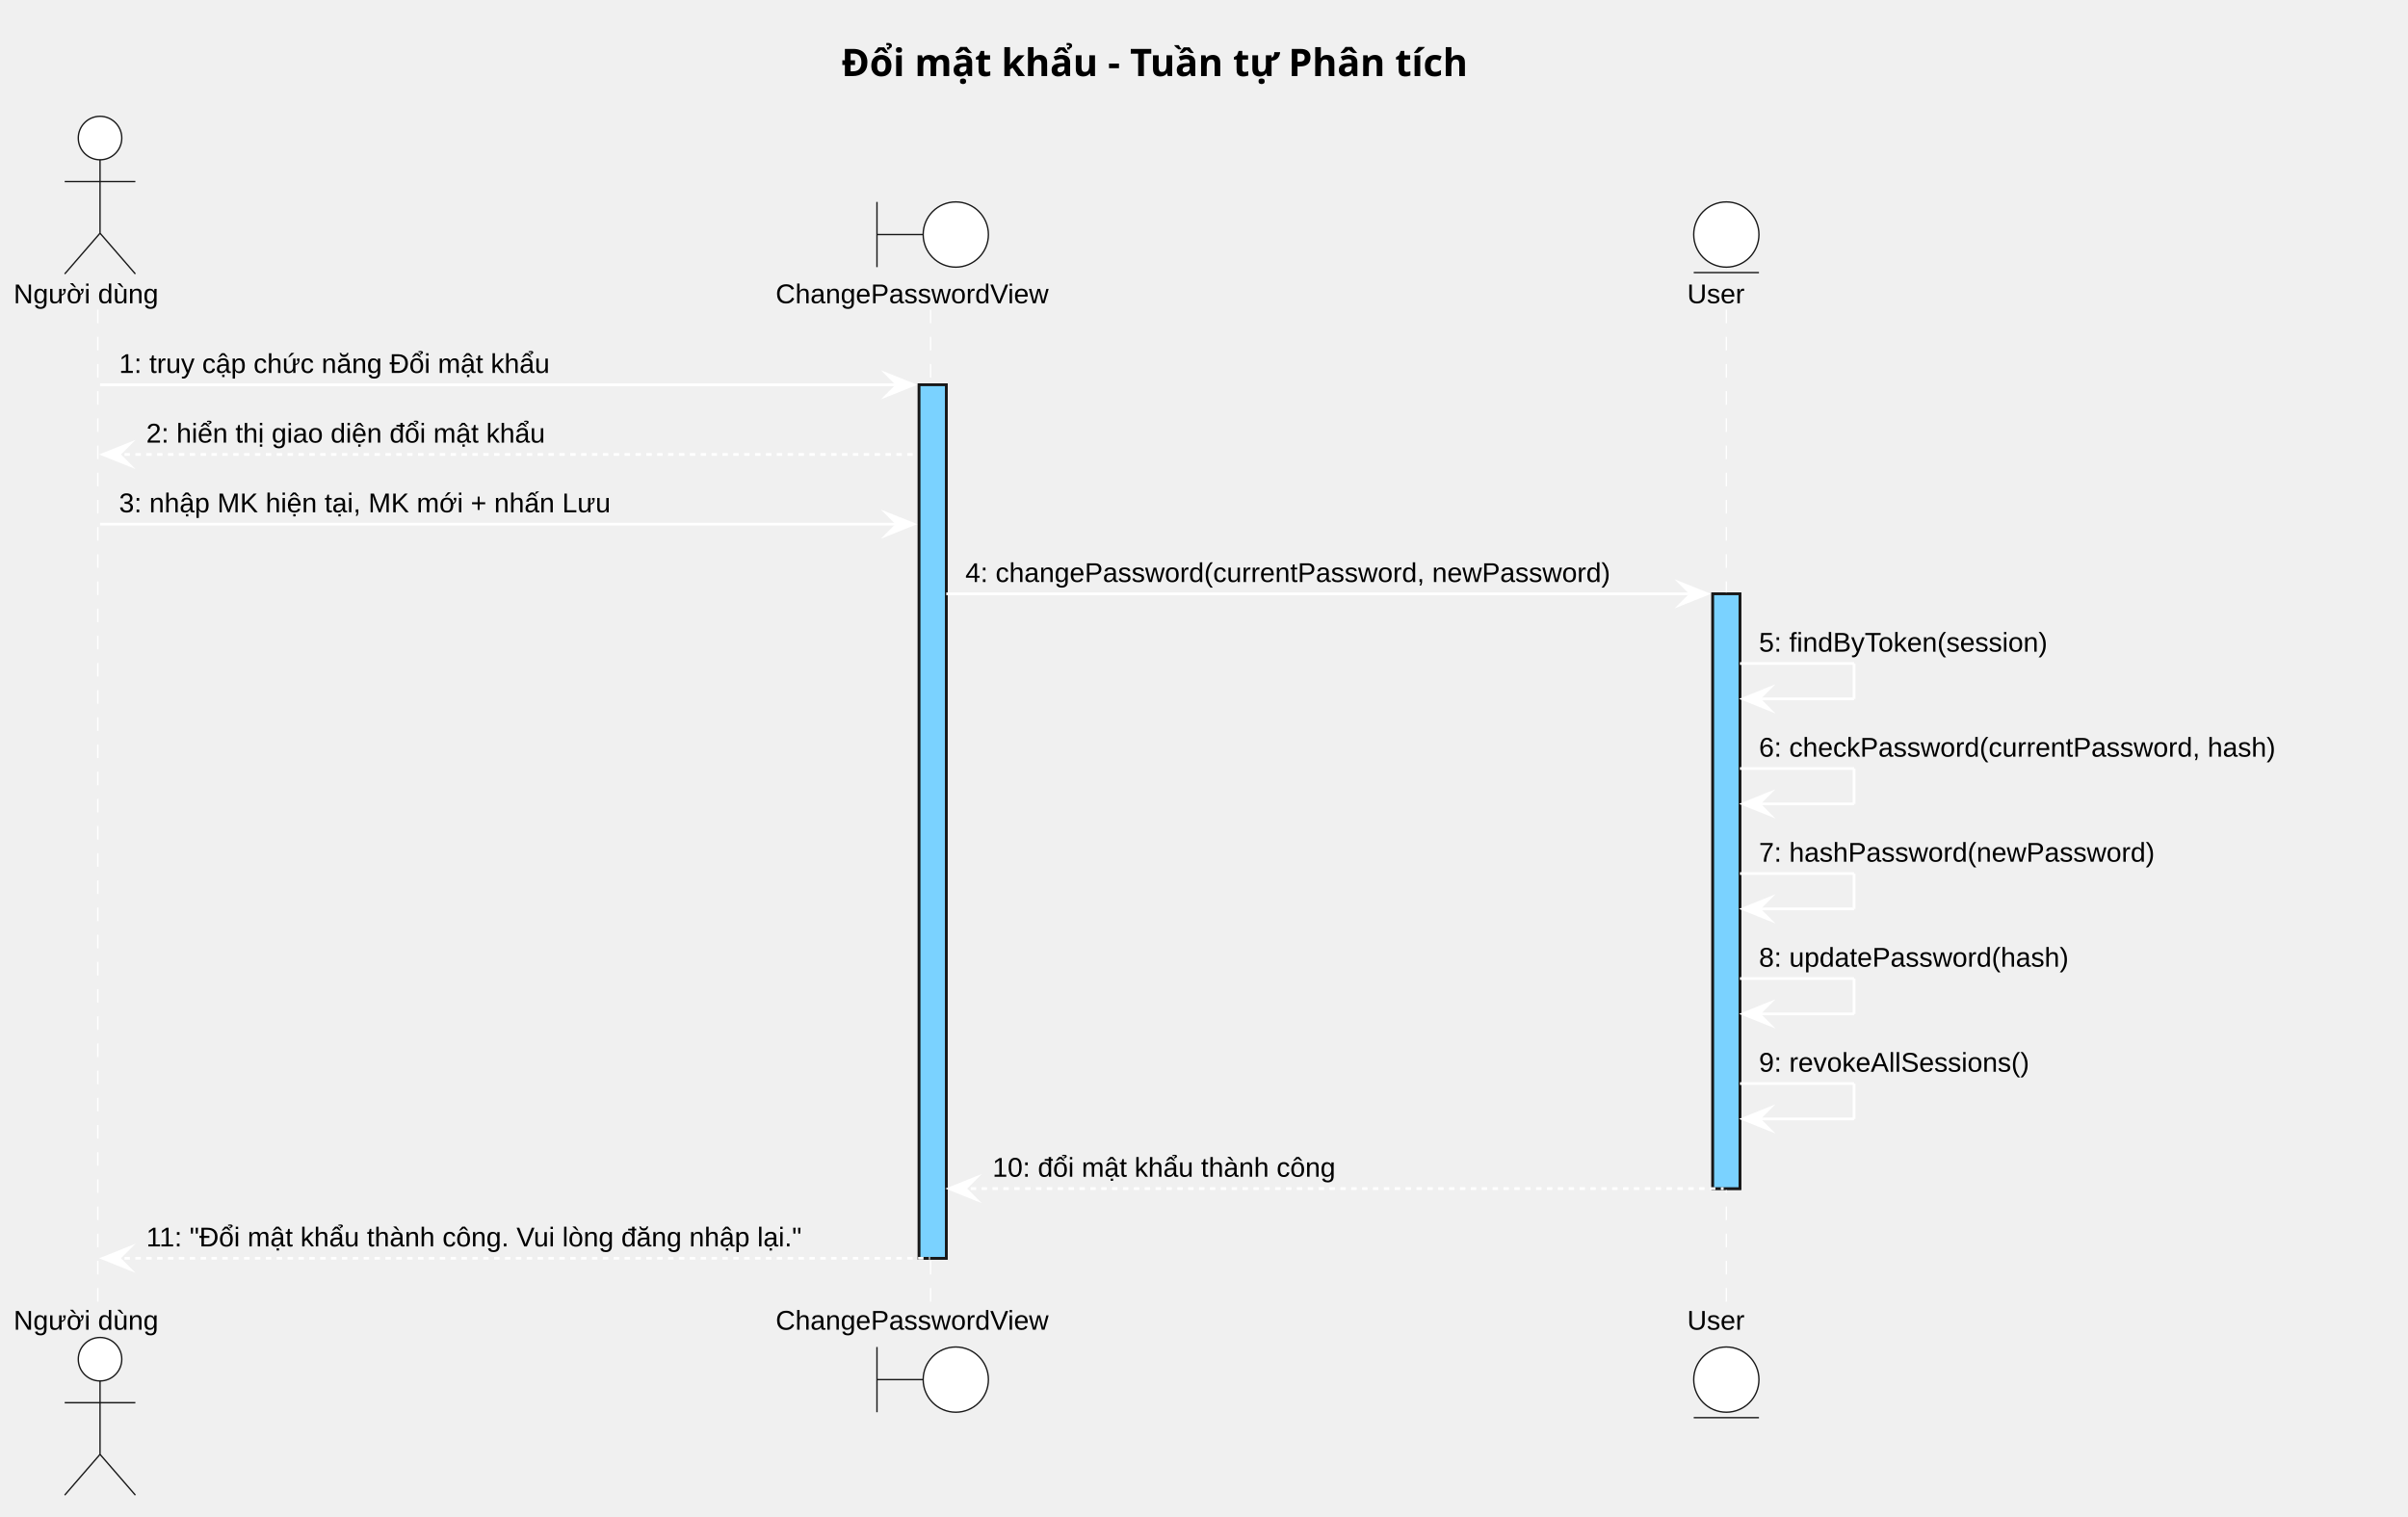
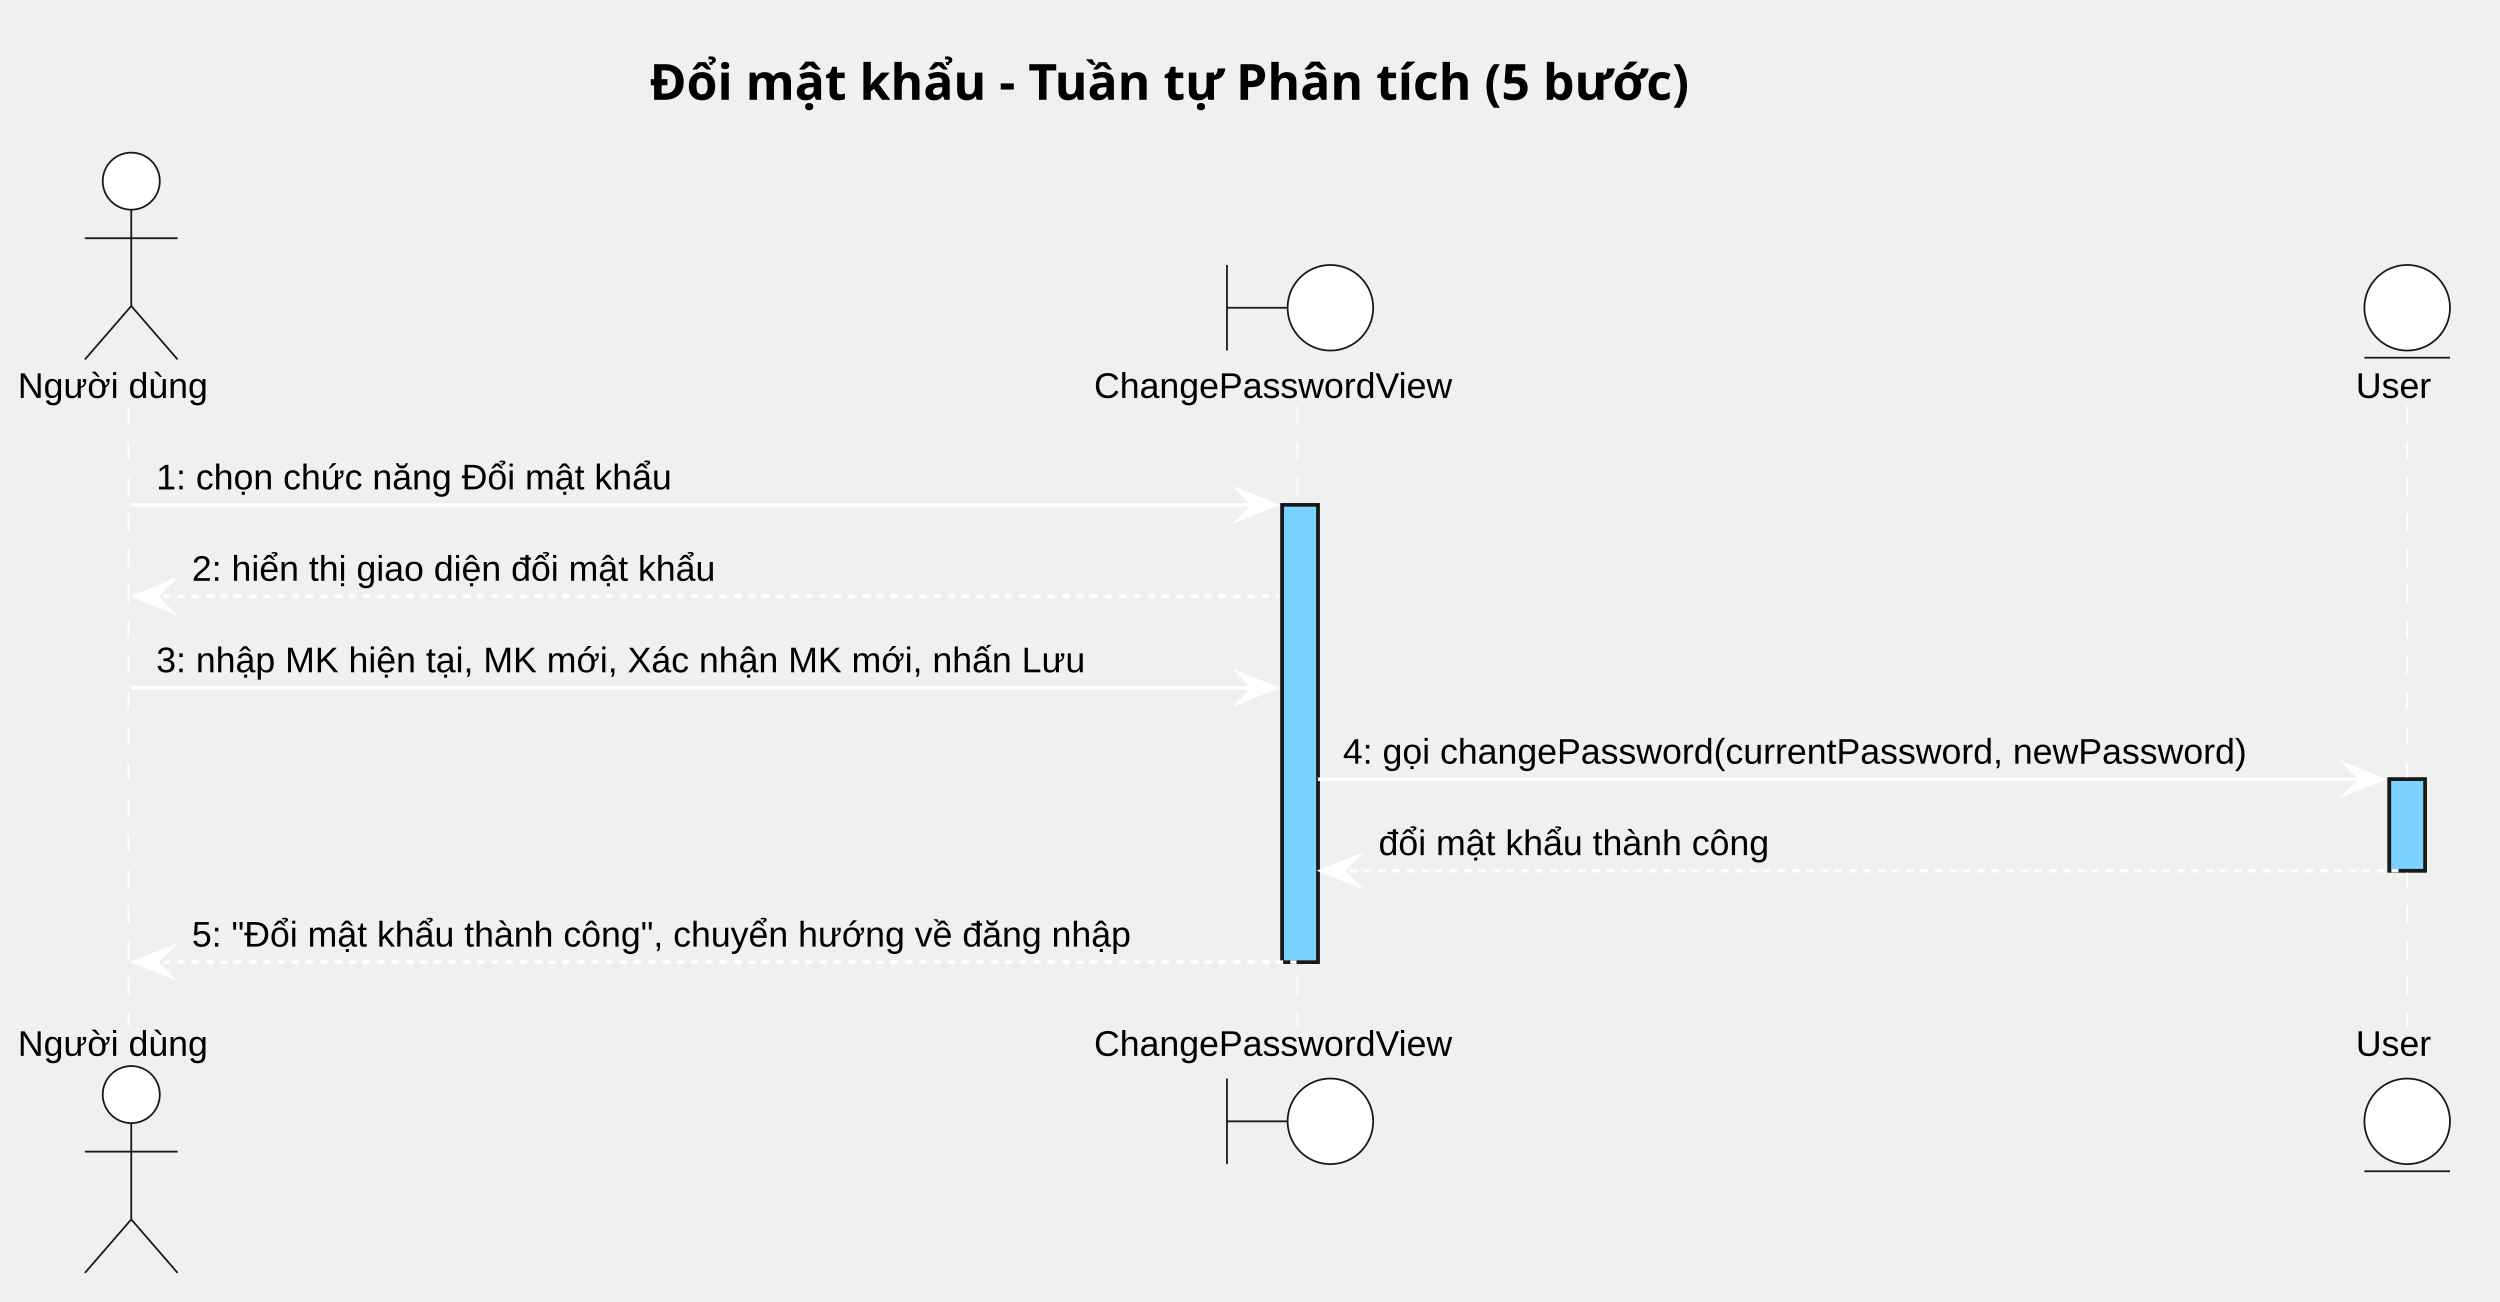
- <svg xmlns="http://www.w3.org/2000/svg" contentStyleType="text/css" data-diagram-type="SEQUENCE" height="558px" preserveAspectRatio="none" style="width:886px;height:558px;background:#FFFFFF;" version="1.1" viewBox="0 0 886 558" width="886px" zoomAndPan="magnify">
+ <svg xmlns="http://www.w3.org/2000/svg" contentStyleType="text/css" data-diagram-type="SEQUENCE" height="365px" preserveAspectRatio="none" style="width:701px;height:365px;background:#FFFFFF;" version="1.1" viewBox="0 0 701 365" width="701px" zoomAndPan="magnify">
  <defs />
  <g>
    <g class="title" data-source-line="22">
-       <text fill="#000000" font-family="sans-serif" font-size="14" font-weight="700" lengthAdjust="spacing" textLength="260.483" x="309.601" y="27.995">Đổi mật khẩu - Tuần tự Phân tích</text>
+       <text fill="#000000" font-family="sans-serif" font-size="14" font-weight="700" lengthAdjust="spacing" textLength="330.675" x="182.151" y="27.995">Đổi mật khẩu - Tuần tự Phân tích (5 bước)</text>
    </g>
    <g>
-       <rect fill="#7AD2FF" height="321.406" style="stroke:#181818;stroke-width:1;" width="10" x="338.174" y="141.578" />
+       <rect fill="#7AD2FF" height="128.203" style="stroke:#181818;stroke-width:1;" width="10" x="359.541" y="141.578" />
    </g>
    <g>
-       <rect fill="#7AD2FF" height="218.844" style="stroke:#181818;stroke-width:1;" width="10" x="630.187" y="218.5" />
+       <rect fill="#7AD2FF" height="25.641" style="stroke:#181818;stroke-width:1;" width="10" x="669.977" y="218.5" />
    </g>
-     <g class="participant-lifeline" data-entity-uid="part1" data-qualified-name="ND" data-source-line="24" id="part1-lifeline">
+     <g class="participant-lifeline" data-entity-uid="part1" data-qualified-name="Actor" data-source-line="24" id="part1-lifeline">
      <g>
-         <rect fill="#000000" fill-opacity="0" height="367.047" width="8" x="32.806" y="113.938" />
-         <line style="stroke:#FFFFFF;stroke-width:0.5;stroke-dasharray:5,5;" x1="36" x2="36" y1="113.938" y2="480.984" />
+         <rect fill="#000000" fill-opacity="0" height="173.844" width="8" x="32.806" y="113.938" />
+         <line style="stroke:#FFFFFF;stroke-width:0.5;stroke-dasharray:5,5;" x1="36" x2="36" y1="113.938" y2="287.781" />
      </g>
    </g>
    <g class="participant-lifeline" data-entity-uid="part2" data-qualified-name="B1" data-source-line="25" id="part2-lifeline">
      <g>
-         <rect fill="#000000" fill-opacity="0" height="367.047" width="8" x="339.174" y="113.938" />
-         <line style="stroke:#FFFFFF;stroke-width:0.5;stroke-dasharray:5,5;" x1="342.389" x2="342.389" y1="113.938" y2="480.984" />
+         <rect fill="#000000" fill-opacity="0" height="173.844" width="8" x="360.541" y="113.938" />
+         <line style="stroke:#FFFFFF;stroke-width:0.5;stroke-dasharray:5,5;" x1="363.756" x2="363.756" y1="113.938" y2="287.781" />
      </g>
    </g>
    <g class="participant-lifeline" data-entity-uid="part3" data-qualified-name="E1" data-source-line="26" id="part3-lifeline">
      <g>
-         <rect fill="#000000" fill-opacity="0" height="367.047" width="8" x="631.187" y="113.938" />
-         <line style="stroke:#FFFFFF;stroke-width:0.5;stroke-dasharray:5,5;" x1="635.187" x2="635.187" y1="113.938" y2="480.984" />
+         <rect fill="#000000" fill-opacity="0" height="173.844" width="8" x="670.977" y="113.938" />
+         <line style="stroke:#FFFFFF;stroke-width:0.5;stroke-dasharray:5,5;" x1="674.977" x2="674.977" y1="113.938" y2="287.781" />
      </g>
    </g>
-     <g class="participant participant-head" data-entity-uid="part1" data-qualified-name="ND" data-source-line="24" id="part1-head">
+     <g class="participant participant-head" data-entity-uid="part1" data-qualified-name="Actor" data-source-line="24" id="part1-head">
      <text fill="#000000" font-family="Arial" font-size="10" lengthAdjust="spacing" textLength="57.612" x="5" y="111.579">Người dùng</text>
      <ellipse cx="36.806" cy="50.797" fill="#FFFFFF" rx="8" ry="8" style="stroke:#181818;stroke-width:0.5;" />
      <path d="M36.806,58.797 L36.806,85.797 M23.806,66.797 L49.806,66.797 M36.806,85.797 L23.806,100.797 M36.806,85.797 L49.806,100.797" fill="none" style="stroke:#181818;stroke-width:0.5;" />
    </g>
-     <g class="participant participant-tail" data-entity-uid="part1" data-qualified-name="ND" data-source-line="24" id="part1-tail">
-       <text fill="#000000" font-family="Arial" font-size="10" lengthAdjust="spacing" textLength="57.612" x="5" y="489.267">Người dùng</text>
-       <ellipse cx="36.806" cy="500.125" fill="#FFFFFF" rx="8" ry="8" style="stroke:#181818;stroke-width:0.5;" />
-       <path d="M36.806,508.125 L36.806,535.125 M23.806,516.125 L49.806,516.125 M36.806,535.125 L23.806,550.125 M36.806,535.125 L49.806,550.125" fill="none" style="stroke:#181818;stroke-width:0.5;" />
+     <g class="participant participant-tail" data-entity-uid="part1" data-qualified-name="Actor" data-source-line="24" id="part1-tail">
+       <text fill="#000000" font-family="Arial" font-size="10" lengthAdjust="spacing" textLength="57.612" x="5" y="296.063">Người dùng</text>
+       <ellipse cx="36.806" cy="306.922" fill="#FFFFFF" rx="8" ry="8" style="stroke:#181818;stroke-width:0.5;" />
+       <path d="M36.806,314.922 L36.806,341.922 M23.806,322.922 L49.806,322.922 M36.806,341.922 L23.806,356.922 M36.806,341.922 L49.806,356.922" fill="none" style="stroke:#181818;stroke-width:0.5;" />
    </g>
    <g class="participant participant-head" data-entity-uid="part2" data-qualified-name="B1" data-source-line="25" id="part2-head">
-       <text fill="#000000" font-family="Arial" font-size="10" lengthAdjust="spacing" textLength="109.57" x="285.389" y="111.579">ChangePasswordView</text>
-       <path d="M322.674,74.297 L322.674,98.297 M322.674,86.297 L339.674,86.297" fill="none" style="stroke:#181818;stroke-width:0.5;" />
-       <ellipse cx="351.674" cy="86.297" fill="#FFFFFF" rx="12" ry="12" style="stroke:#181818;stroke-width:0.5;" />
+       <text fill="#000000" font-family="Arial" font-size="10" lengthAdjust="spacing" textLength="109.57" x="306.756" y="111.579">ChangePasswordView</text>
+       <path d="M344.041,74.297 L344.041,98.297 M344.041,86.297 L361.041,86.297" fill="none" style="stroke:#181818;stroke-width:0.5;" />
+       <ellipse cx="373.041" cy="86.297" fill="#FFFFFF" rx="12" ry="12" style="stroke:#181818;stroke-width:0.5;" />
    </g>
    <g class="participant participant-tail" data-entity-uid="part2" data-qualified-name="B1" data-source-line="25" id="part2-tail">
-       <text fill="#000000" font-family="Arial" font-size="10" lengthAdjust="spacing" textLength="109.57" x="285.389" y="489.267">ChangePasswordView</text>
-       <path d="M322.674,495.625 L322.674,519.625 M322.674,507.625 L339.674,507.625" fill="none" style="stroke:#181818;stroke-width:0.5;" />
-       <ellipse cx="351.674" cy="507.625" fill="#FFFFFF" rx="12" ry="12" style="stroke:#181818;stroke-width:0.5;" />
+       <text fill="#000000" font-family="Arial" font-size="10" lengthAdjust="spacing" textLength="109.57" x="306.756" y="296.063">ChangePasswordView</text>
+       <path d="M344.041,302.422 L344.041,326.422 M344.041,314.422 L361.041,314.422" fill="none" style="stroke:#181818;stroke-width:0.5;" />
+       <ellipse cx="373.041" cy="314.422" fill="#FFFFFF" rx="12" ry="12" style="stroke:#181818;stroke-width:0.5;" />
    </g>
    <g class="participant participant-head" data-entity-uid="part3" data-qualified-name="E1" data-source-line="26" id="part3-head">
-       <text fill="#000000" font-family="Arial" font-size="10" lengthAdjust="spacing" textLength="22.793" x="620.79" y="111.579">User</text>
-       <ellipse cx="635.187" cy="86.297" fill="#FFFFFF" rx="12" ry="12" style="stroke:#181818;stroke-width:0.5;" />
-       <line style="stroke:#181818;stroke-width:0.5;" x1="623.187" x2="647.187" y1="100.297" y2="100.297" />
+       <text fill="#000000" font-family="Arial" font-size="10" lengthAdjust="spacing" textLength="22.793" x="660.581" y="111.579">User</text>
+       <ellipse cx="674.977" cy="86.297" fill="#FFFFFF" rx="12" ry="12" style="stroke:#181818;stroke-width:0.5;" />
+       <line style="stroke:#181818;stroke-width:0.5;" x1="662.977" x2="686.977" y1="100.297" y2="100.297" />
    </g>
    <g class="participant participant-tail" data-entity-uid="part3" data-qualified-name="E1" data-source-line="26" id="part3-tail">
-       <text fill="#000000" font-family="Arial" font-size="10" lengthAdjust="spacing" textLength="22.793" x="620.79" y="489.267">User</text>
-       <ellipse cx="635.187" cy="507.625" fill="#FFFFFF" rx="12" ry="12" style="stroke:#181818;stroke-width:0.5;" />
-       <line style="stroke:#181818;stroke-width:0.5;" x1="623.187" x2="647.187" y1="521.625" y2="521.625" />
+       <text fill="#000000" font-family="Arial" font-size="10" lengthAdjust="spacing" textLength="22.793" x="660.581" y="296.063">User</text>
+       <ellipse cx="674.977" cy="314.422" fill="#FFFFFF" rx="12" ry="12" style="stroke:#181818;stroke-width:0.5;" />
+       <line style="stroke:#181818;stroke-width:0.5;" x1="662.977" x2="686.977" y1="328.422" y2="328.422" />
    </g>
    <g>
-       <rect fill="#7AD2FF" height="321.406" style="stroke:#181818;stroke-width:1;" width="10" x="338.174" y="141.578" />
+       <rect fill="#7AD2FF" height="128.203" style="stroke:#181818;stroke-width:1;" width="10" x="359.541" y="141.578" />
    </g>
    <g>
-       <rect fill="#7AD2FF" height="218.844" style="stroke:#181818;stroke-width:1;" width="10" x="630.187" y="218.5" />
+       <rect fill="#7AD2FF" height="25.641" style="stroke:#181818;stroke-width:1;" width="10" x="669.977" y="218.5" />
    </g>
    <g class="message" data-entity-1="part1" data-entity-2="part2" data-source-line="28" id="msg1">
-       <polygon fill="#FFFFFF" points="326.174,137.578,336.174,141.578,326.174,145.578,330.174,141.578" style="stroke:#FFFFFF;stroke-width:1;stroke-linejoin:miter;stroke-miterlimit:10;" />
-       <line style="stroke:#FFFFFF;stroke-width:1;" x1="36.806" x2="332.174" y1="141.578" y2="141.578" />
-       <text fill="#000000" font-family="Arial" font-size="10" lengthAdjust="spacing" textLength="180.098" x="43.806" y="137.22">1: truy cập chức năng Đổi mật khẩu</text>
+       <polygon fill="#FFFFFF" points="347.541,137.578,357.541,141.578,347.541,145.578,351.541,141.578" style="stroke:#FFFFFF;stroke-width:1;stroke-linejoin:miter;stroke-miterlimit:10;" />
+       <line style="stroke:#FFFFFF;stroke-width:1;" x1="36.806" x2="353.541" y1="141.578" y2="141.578" />
+       <text fill="#000000" font-family="Arial" font-size="10" lengthAdjust="spacing" textLength="162.949" x="43.806" y="137.22">1: chọn chức năng Đổi mật khẩu</text>
    </g>
    <g class="message" data-entity-1="part2" data-entity-2="part1" data-source-line="30" id="msg2">
      <polygon fill="#FFFFFF" points="47.806,163.219,37.806,167.219,47.806,171.219,43.806,167.219" style="stroke:#FFFFFF;stroke-width:1;stroke-linejoin:miter;stroke-miterlimit:10;" />
-       <line style="stroke:#FFFFFF;stroke-width:1;stroke-dasharray:2,2;" x1="41.806" x2="337.174" y1="167.219" y2="167.219" />
+       <line style="stroke:#FFFFFF;stroke-width:1;stroke-dasharray:2,2;" x1="41.806" x2="358.541" y1="167.219" y2="167.219" />
      <text fill="#000000" font-family="Arial" font-size="10" lengthAdjust="spacing" textLength="169.243" x="53.806" y="162.86">2: hiển thị giao diện đổi mật khẩu</text>
    </g>
    <g class="message" data-entity-1="part1" data-entity-2="part2" data-source-line="31" id="msg3">
-       <polygon fill="#FFFFFF" points="326.174,188.859,336.174,192.859,326.174,196.859,330.174,192.859" style="stroke:#FFFFFF;stroke-width:1;stroke-linejoin:miter;stroke-miterlimit:10;" />
-       <line style="stroke:#FFFFFF;stroke-width:1;" x1="36.806" x2="332.174" y1="192.859" y2="192.859" />
-       <text fill="#000000" font-family="Arial" font-size="10" lengthAdjust="spacing" textLength="201.88" x="43.806" y="188.501">3: nhập MK hiện tại, MK mới + nhấn Lưu</text>
+       <polygon fill="#FFFFFF" points="347.541,188.859,357.541,192.859,347.541,196.859,351.541,192.859" style="stroke:#FFFFFF;stroke-width:1;stroke-linejoin:miter;stroke-miterlimit:10;" />
+       <line style="stroke:#FFFFFF;stroke-width:1;" x1="36.806" x2="353.541" y1="192.859" y2="192.859" />
+       <text fill="#000000" font-family="Arial" font-size="10" lengthAdjust="spacing" textLength="286.836" x="43.806" y="188.501">3: nhập MK hiện tại, MK mới, Xác nhận MK mới, nhấn Lưu</text>
    </g>
    <g class="message" data-entity-1="part2" data-entity-2="part3" data-source-line="32" id="msg4">
-       <polygon fill="#FFFFFF" points="618.187,214.5,628.187,218.5,618.187,222.5,622.187,218.5" style="stroke:#FFFFFF;stroke-width:1;stroke-linejoin:miter;stroke-miterlimit:10;" />
-       <line style="stroke:#FFFFFF;stroke-width:1;" x1="348.174" x2="624.187" y1="218.5" y2="218.5" />
-       <text fill="#000000" font-family="Arial" font-size="10" lengthAdjust="spacing" textLength="263.013" x="355.174" y="214.142">4: changePassword(currentPassword, newPassword)</text>
+       <polygon fill="#FFFFFF" points="657.977,214.5,667.977,218.5,657.977,222.5,661.977,218.5" style="stroke:#FFFFFF;stroke-width:1;stroke-linejoin:miter;stroke-miterlimit:10;" />
+       <line style="stroke:#FFFFFF;stroke-width:1;" x1="369.541" x2="663.977" y1="218.5" y2="218.5" />
+       <text fill="#000000" font-family="Arial" font-size="10" lengthAdjust="spacing" textLength="281.435" x="376.541" y="214.142">4: gọi changePassword(currentPassword, newPassword)</text>
    </g>
-     <g class="message" data-entity-1="part3" data-entity-2="part3" data-source-line="34" id="msg5">
-       <line style="stroke:#FFFFFF;stroke-width:1;" x1="640.187" x2="682.187" y1="244.141" y2="244.141" />
-       <line style="stroke:#FFFFFF;stroke-width:1;" x1="682.187" x2="682.187" y1="244.141" y2="257.141" />
-       <line style="stroke:#FFFFFF;stroke-width:1;" x1="641.187" x2="682.187" y1="257.141" y2="257.141" />
-       <polygon fill="#FFFFFF" points="651.187,253.141,641.187,257.141,651.187,261.141,647.187,257.141" style="stroke:#FFFFFF;stroke-width:1;stroke-linejoin:miter;stroke-miterlimit:10;" />
-       <text fill="#000000" font-family="Arial" font-size="10" lengthAdjust="spacing" textLength="120" x="647.187" y="239.782">5: findByToken(session)</text>
+     <g class="message" data-entity-1="part3" data-entity-2="part2" data-source-line="34" id="msg5">
+       <polygon fill="#FFFFFF" points="380.541,240.141,370.541,244.141,380.541,248.141,376.541,244.141" style="stroke:#FFFFFF;stroke-width:1;stroke-linejoin:miter;stroke-miterlimit:10;" />
+       <line style="stroke:#FFFFFF;stroke-width:1;stroke-dasharray:2,2;" x1="374.541" x2="673.977" y1="244.141" y2="244.141" />
+       <text fill="#000000" font-family="Arial" font-size="10" lengthAdjust="spacing" textLength="125.708" x="386.541" y="239.782">đổi mật khẩu thành công</text>
    </g>
-     <g class="message" data-entity-1="part3" data-entity-2="part3" data-source-line="35" id="msg6">
-       <line style="stroke:#FFFFFF;stroke-width:1;" x1="640.187" x2="682.187" y1="282.781" y2="282.781" />
-       <line style="stroke:#FFFFFF;stroke-width:1;" x1="682.187" x2="682.187" y1="282.781" y2="295.781" />
-       <line style="stroke:#FFFFFF;stroke-width:1;" x1="641.187" x2="682.187" y1="295.781" y2="295.781" />
-       <polygon fill="#FFFFFF" points="651.187,291.781,641.187,295.781,651.187,299.781,647.187,295.781" style="stroke:#FFFFFF;stroke-width:1;stroke-linejoin:miter;stroke-miterlimit:10;" />
-       <text fill="#000000" font-family="Arial" font-size="10" lengthAdjust="spacing" textLength="211.499" x="647.187" y="278.423">6: checkPassword(currentPassword, hash)</text>
-     </g>
-     <g class="message" data-entity-1="part3" data-entity-2="part3" data-source-line="36" id="msg7">
-       <line style="stroke:#FFFFFF;stroke-width:1;" x1="640.187" x2="682.187" y1="321.422" y2="321.422" />
-       <line style="stroke:#FFFFFF;stroke-width:1;" x1="682.187" x2="682.187" y1="321.422" y2="334.422" />
-       <line style="stroke:#FFFFFF;stroke-width:1;" x1="641.187" x2="682.187" y1="334.422" y2="334.422" />
-       <polygon fill="#FFFFFF" points="651.187,330.422,641.187,334.422,651.187,338.422,647.187,334.422" style="stroke:#FFFFFF;stroke-width:1;stroke-linejoin:miter;stroke-miterlimit:10;" />
-       <text fill="#000000" font-family="Arial" font-size="10" lengthAdjust="spacing" textLength="160.064" x="647.187" y="317.063">7: hashPassword(newPassword)</text>
-     </g>
-     <g class="message" data-entity-1="part3" data-entity-2="part3" data-source-line="37" id="msg8">
-       <line style="stroke:#FFFFFF;stroke-width:1;" x1="640.187" x2="682.187" y1="360.062" y2="360.062" />
-       <line style="stroke:#FFFFFF;stroke-width:1;" x1="682.187" x2="682.187" y1="360.062" y2="373.062" />
-       <line style="stroke:#FFFFFF;stroke-width:1;" x1="641.187" x2="682.187" y1="373.062" y2="373.062" />
-       <polygon fill="#FFFFFF" points="651.187,369.062,641.187,373.062,651.187,377.062,647.187,373.062" style="stroke:#FFFFFF;stroke-width:1;stroke-linejoin:miter;stroke-miterlimit:10;" />
-       <text fill="#000000" font-family="Arial" font-size="10" lengthAdjust="spacing" textLength="127.295" x="647.187" y="355.704">8: updatePassword(hash)</text>
-     </g>
-     <g class="message" data-entity-1="part3" data-entity-2="part3" data-source-line="38" id="msg9">
-       <line style="stroke:#FFFFFF;stroke-width:1;" x1="640.187" x2="682.187" y1="398.703" y2="398.703" />
-       <line style="stroke:#FFFFFF;stroke-width:1;" x1="682.187" x2="682.187" y1="398.703" y2="411.703" />
-       <line style="stroke:#FFFFFF;stroke-width:1;" x1="641.187" x2="682.187" y1="411.703" y2="411.703" />
-       <polygon fill="#FFFFFF" points="651.187,407.703,641.187,411.703,651.187,415.703,647.187,411.703" style="stroke:#FFFFFF;stroke-width:1;stroke-linejoin:miter;stroke-miterlimit:10;" />
-       <text fill="#000000" font-family="Arial" font-size="10" lengthAdjust="spacing" textLength="110.718" x="647.187" y="394.345">9: revokeAllSessions()</text>
-     </g>
-     <g class="message" data-entity-1="part3" data-entity-2="part2" data-source-line="39" id="msg10">
-       <polygon fill="#FFFFFF" points="359.174,433.344,349.174,437.344,359.174,441.344,355.174,437.344" style="stroke:#FFFFFF;stroke-width:1;stroke-linejoin:miter;stroke-miterlimit:10;" />
-       <line style="stroke:#FFFFFF;stroke-width:1;stroke-dasharray:2,2;" x1="353.174" x2="634.187" y1="437.344" y2="437.344" />
-       <text fill="#000000" font-family="Arial" font-size="10" lengthAdjust="spacing" textLength="144.981" x="365.174" y="432.985">10: đổi mật khẩu thành công</text>
-     </g>
-     <g class="message" data-entity-1="part2" data-entity-2="part1" data-source-line="41" id="msg11">
-       <polygon fill="#FFFFFF" points="47.806,458.984,37.806,462.984,47.806,466.984,43.806,462.984" style="stroke:#FFFFFF;stroke-width:1;stroke-linejoin:miter;stroke-miterlimit:10;" />
-       <line style="stroke:#FFFFFF;stroke-width:1;stroke-dasharray:2,2;" x1="41.806" x2="342.174" y1="462.984" y2="462.984" />
-       <text fill="#000000" font-family="Arial" font-size="10" lengthAdjust="spacing" textLength="277.368" x="53.806" y="458.626">11: "Đổi mật khẩu thành công. Vui lòng đăng nhập lại."</text>
+     <g class="message" data-entity-1="part2" data-entity-2="part1" data-source-line="36" id="msg6">
+       <polygon fill="#FFFFFF" points="47.806,265.781,37.806,269.781,47.806,273.781,43.806,269.781" style="stroke:#FFFFFF;stroke-width:1;stroke-linejoin:miter;stroke-miterlimit:10;" />
+       <line style="stroke:#FFFFFF;stroke-width:1;stroke-dasharray:2,2;" x1="41.806" x2="363.541" y1="269.781" y2="269.781" />
+       <text fill="#000000" font-family="Arial" font-size="10" lengthAdjust="spacing" textLength="298.735" x="53.806" y="265.423">5: "Đổi mật khẩu thành công", chuyển hướng về đăng nhập</text>
    </g>
  </g>
</svg>
